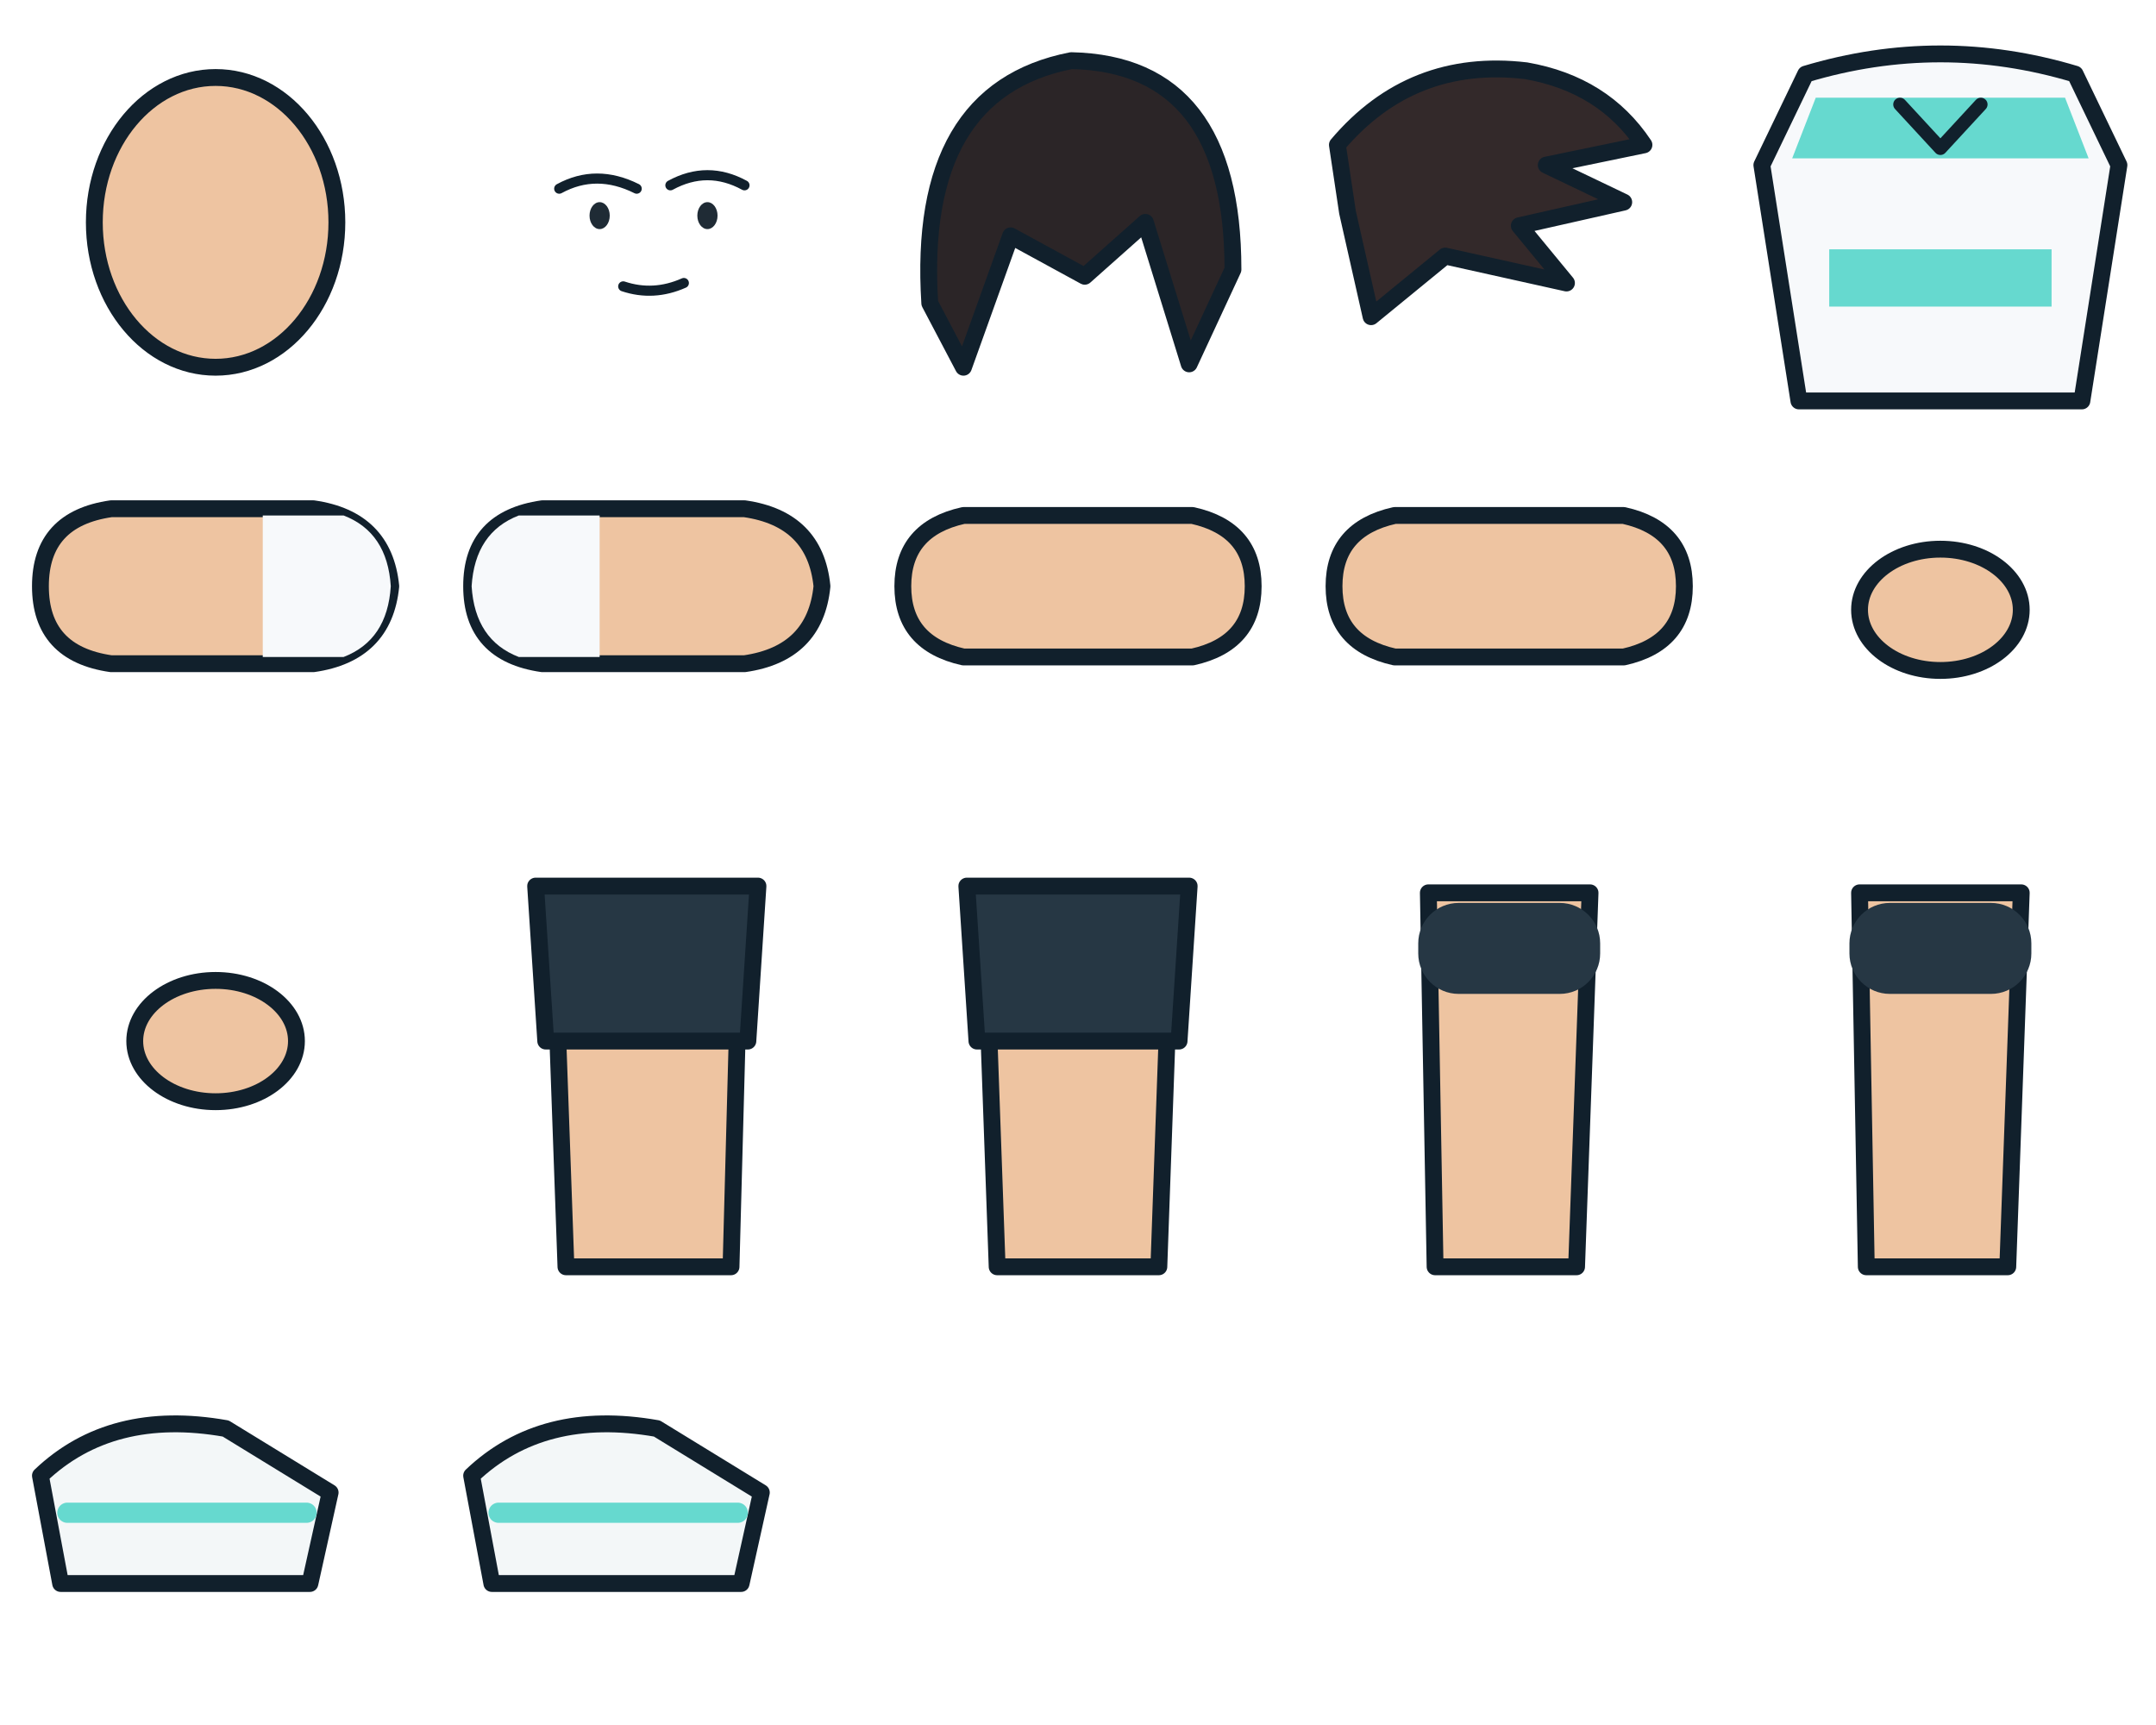
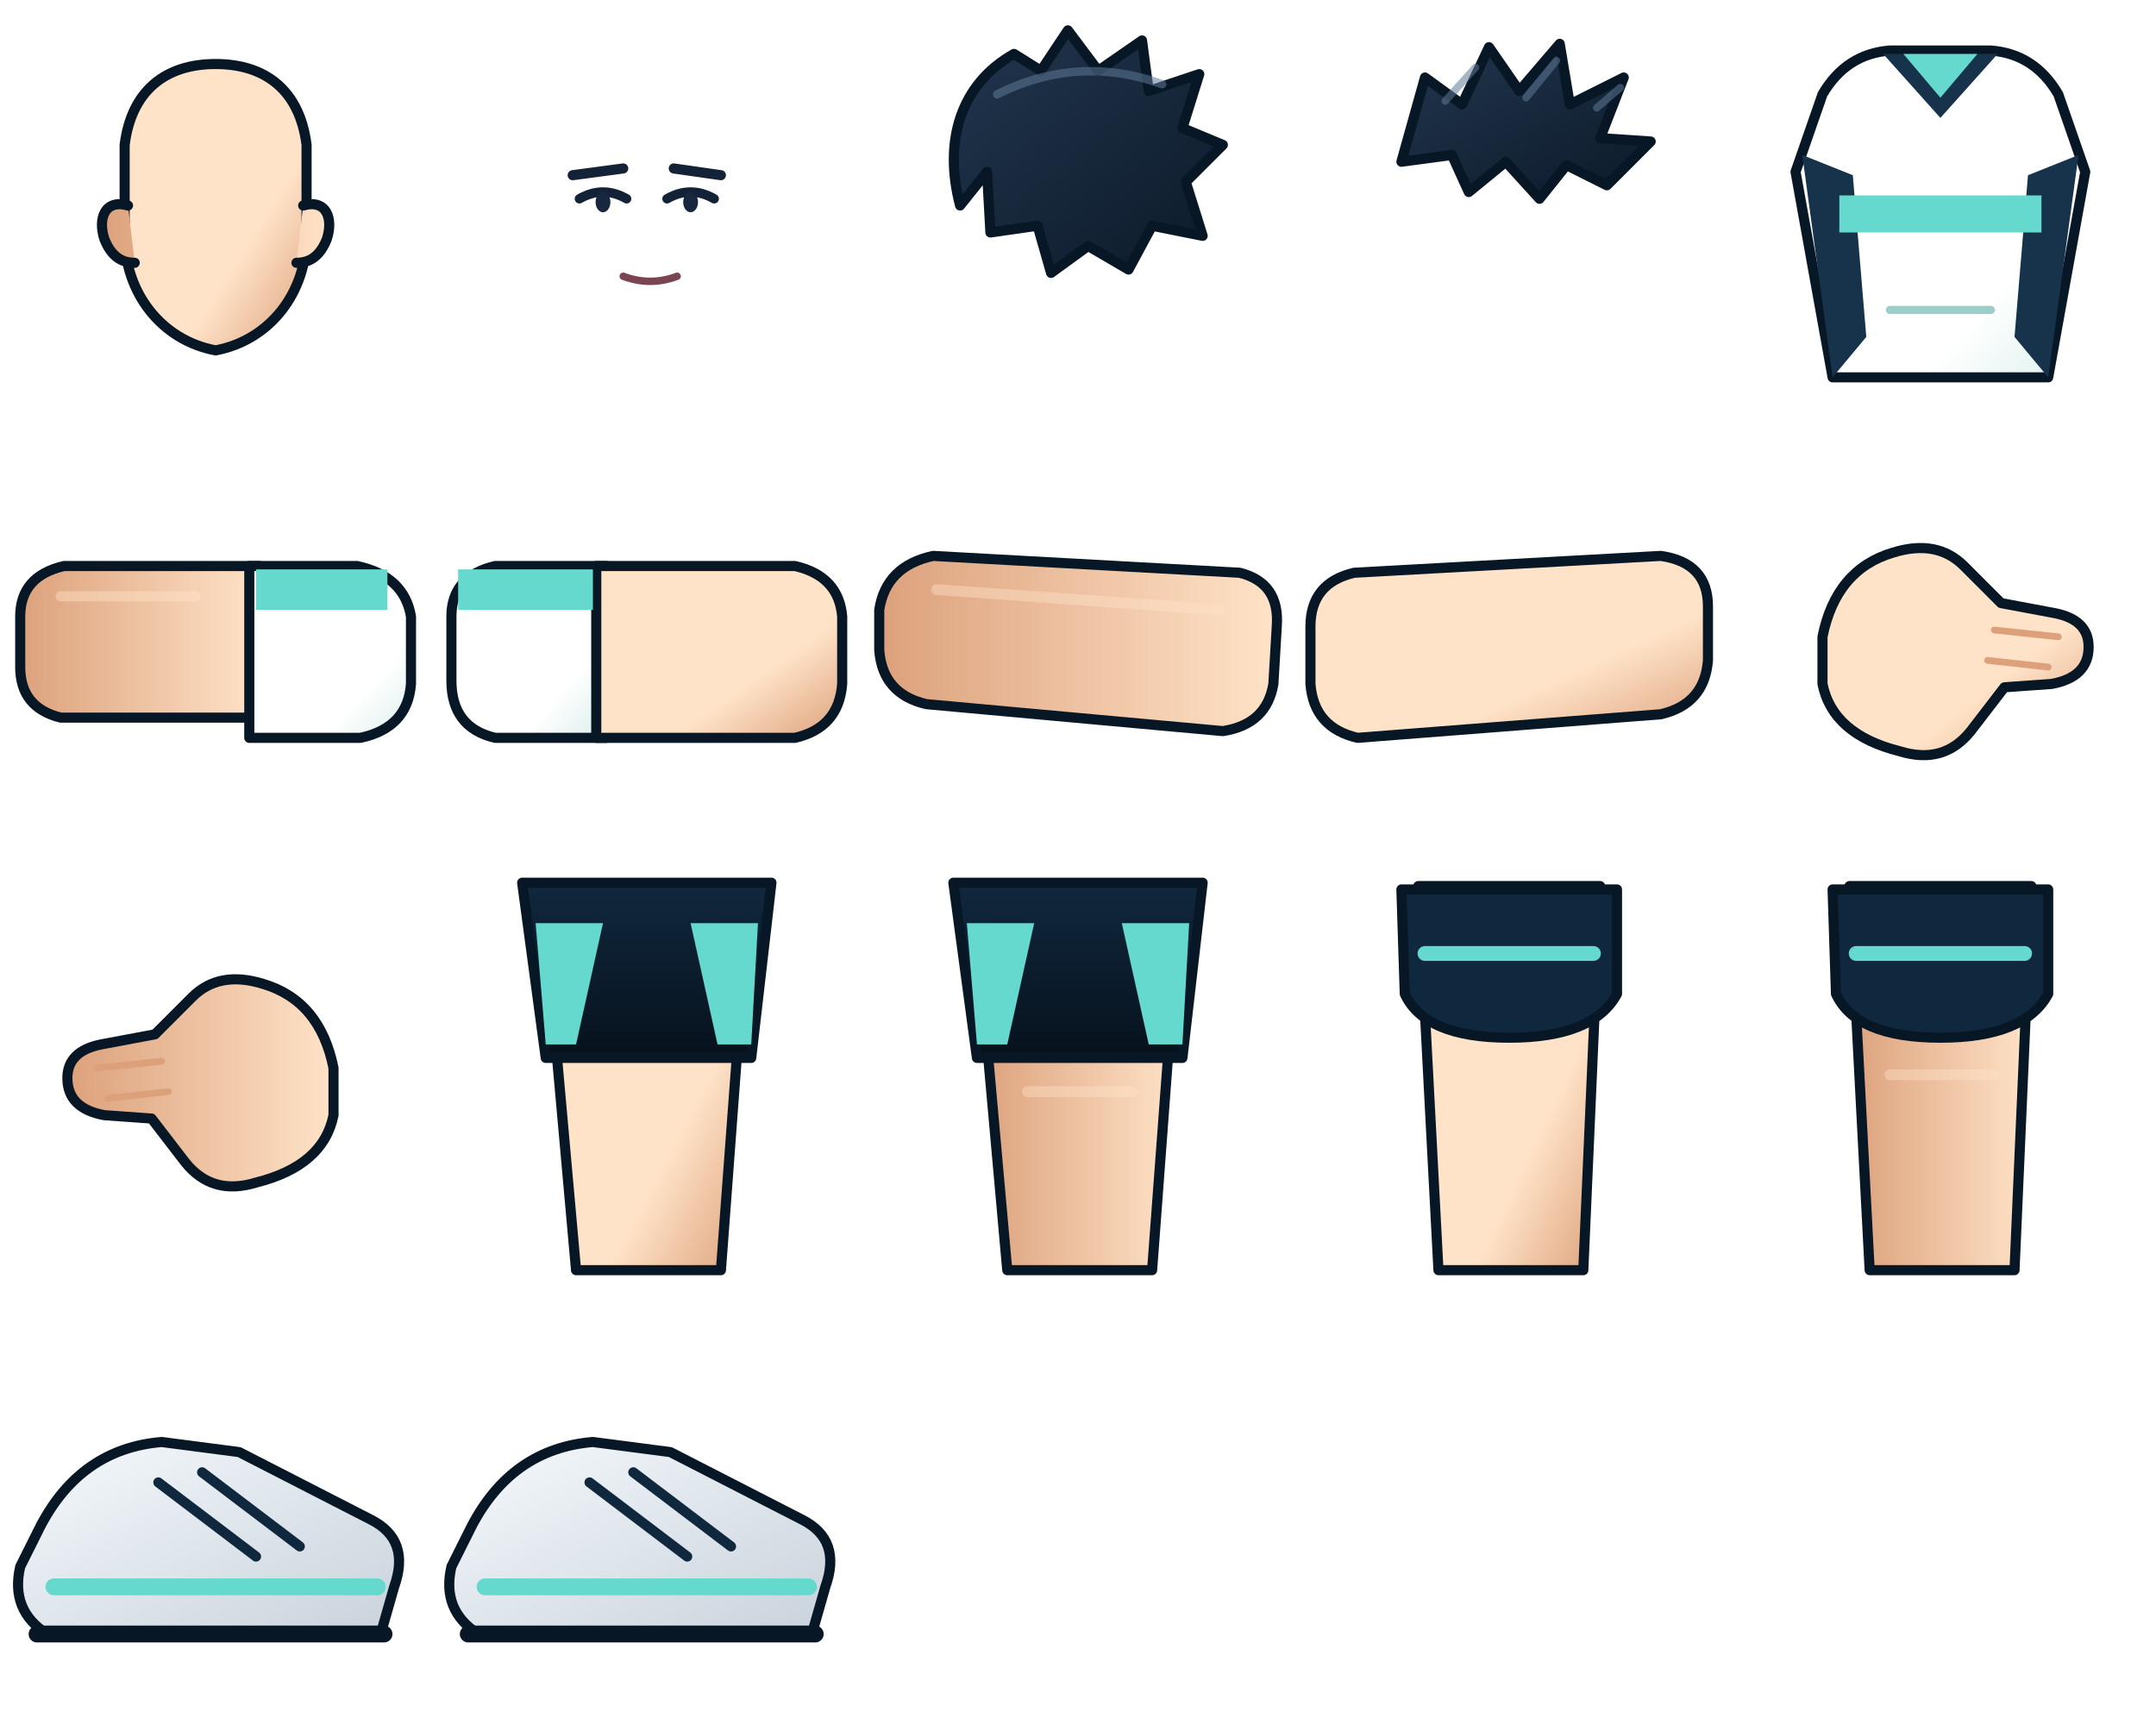
<svg xmlns="http://www.w3.org/2000/svg" width="640" height="512" viewBox="0 0 640 512">
-   <g stroke="#11202c" stroke-width="5" stroke-linejoin="round" stroke-linecap="round">
-     <ellipse cx="64" cy="66" rx="36" ry="43" fill="#eec4a1" />
-     <g transform="translate(128)">
-       <path d="M38 56q11-6 23 0M71 55q11-6 22 0" fill="none" stroke-width="3" />
-       <ellipse cx="50" cy="64" rx="3" ry="4" fill="#1f2b35" stroke="none" />
-       <ellipse cx="82" cy="64" rx="3" ry="4" fill="#1f2b35" stroke="none" />
-       <path d="M57 85q9 3 18-1" fill="none" stroke-width="3" />
+   <defs>
+     <linearGradient id="skin" x1="0" y1="0" x2="1" y2="1">
+       <stop offset="0" stop-color="#ffe3c8" />
+       <stop offset=".65" stop-color="#ffe3c8" />
+       <stop offset="1" stop-color="#dca17b" />
+     </linearGradient>
+     <linearGradient id="skinShade" x1="0" y1="0" x2="1" y2="0">
+       <stop offset="0" stop-color="#dca17b" />
+       <stop offset="1" stop-color="#ffe3c8" />
+     </linearGradient>
+     <linearGradient id="hair" x1="0" y1="0" x2=".9" y2="1">
+       <stop offset="0" stop-color="#22364f" />
+       <stop offset="1" stop-color="#0d1b2a" />
+     </linearGradient>
+     <linearGradient id="jersey" x1="0" y1="0" x2="1" y2="1">
+       <stop offset="0" stop-color="#ffffff" />
+       <stop offset=".72" stop-color="#ffffff" />
+       <stop offset="1" stop-color="#d9efec" />
+     </linearGradient>
+     <linearGradient id="shorts" x1="0" y1="0" x2="0" y2="1">
+       <stop offset="0" stop-color="#10283e" />
+       <stop offset="1" stop-color="#07111d" />
+     </linearGradient>
+     <linearGradient id="shoe" x1="0" y1="0" x2="1" y2="1">
+       <stop offset="0" stop-color="#f5fafc" />
+       <stop offset="1" stop-color="#c9d2dc" />
+     </linearGradient>
+   </defs>
+   <g stroke="#071725" stroke-width="3" stroke-linejoin="round" stroke-linecap="round">
+     <g>
+       <path d="M37 43C39 27 49 19 64 19s25 8 27 24v27c0 17-11 31-27 34-16-3-27-17-27-34Z" fill="url(#skin)" />
+       <path d="M38 61c-7-2-9 4-7 10 2 5 5 7 9 7M90 61c7-2 9 4 7 10-2 5-5 7-9 7" fill="url(#skinShade)" />
    </g>
-     <path d="M276 90q-4-63 42-72 48 1 48 62l-13 28-13-42-18 16-22-12-14 39z" fill="#2b2527" />
-     <path d="M397 43q22-26 56-22 23 4 35 22l-29 6 23 11-31 7 14 17-36-8-22 18-7-31z" fill="#33292a" />
-     <path d="M536 22Q576 10 616 22L629 49 618 119H534L523 49Z" fill="#f7f9fb" />
-     <path d="M539 29H613L620 47H532Z" fill="#66d9cf" stroke="none" />
-     <path d="M564 31L576 44 588 31" fill="none" stroke="#11202c" stroke-width="4" />
-     <path d="M543 74H609V91H543Z" fill="#66d9cf" stroke="none" />
-     <path d="M12 174Q12 154 33 151H93Q114 154 116 174Q114 194 93 197H33Q12 194 12 174Z" fill="#eec4a1" />
-     <path d="M78 153H102Q115 158 116 174Q115 190 102 195H78Z" fill="#f7f9fb" stroke="none" />
-     <path d="M140 174Q140 154 161 151H221Q242 154 244 174Q242 194 221 197H161Q140 194 140 174Z" fill="#eec4a1" />
-     <path d="M140 174Q141 158 154 153H178V195H154Q141 190 140 174Z" fill="#f7f9fb" stroke="none" />
-     <path d="M268 174Q268 157 286 153H354Q372 157 372 174Q372 191 354 195H286Q268 191 268 174Z" fill="#eec4a1" />
-     <path d="M396 174Q396 157 414 153H482Q500 157 500 174Q500 191 482 195H414Q396 191 396 174Z" fill="#eec4a1" />
-     <ellipse cx="576" cy="181" rx="24" ry="18" fill="#eec4a1" />
-     <ellipse cx="64" cy="309" rx="24" ry="18" fill="#eec4a1" />
-     <path d="M164 264H220L217 376H168Z" fill="#eec4a1" />
-     <path d="M159 263H225L222 309H162Z" fill="#263744" />
-     <path d="M292 264H348L344 376H296Z" fill="#eec4a1" />
-     <path d="M287 263H353L350 309H290Z" fill="#263744" />
-     <path d="M424 265H472L468 376H426Z" fill="#eec4a1" />
-     <rect x="421" y="268" width="54" height="27" rx="12" fill="#263744" stroke="none" />
-     <path d="M552 265H600L596 376H554Z" fill="#eec4a1" />
-     <rect x="549" y="268" width="54" height="27" rx="12" fill="#263744" stroke="none" />
-     <path d="M12 438Q33 418 67 424L98 443 92 470H18Z" fill="#f3f7f8" />
-     <path d="M20 449H91" fill="none" stroke="#66d9cf" stroke-width="6" />
-     <path d="M140 438Q161 418 195 424L226 443 220 470H146Z" fill="#f3f7f8" />
-     <path d="M148 449H219" fill="none" stroke="#66d9cf" stroke-width="6" />
+     <g transform="translate(128 0)" fill="none">
+       <path d="M42 52l15-2M72 50l14 2" stroke="#142237" stroke-width="3" />
+       <path d="M44 59q7-4 14 0M70 59q7-4 14 0" stroke="#142237" stroke-width="2.8" />
+       <ellipse cx="51" cy="60" rx="2.2" ry="3" fill="#17273d" stroke="none" />
+       <ellipse cx="77" cy="60" rx="2.2" ry="3" fill="#17273d" stroke="none" />
+       <path d="M57 82q8 3 16 0" stroke="#7a4450" stroke-width="2.2" />
+     </g>
+     <g transform="translate(256 0)">
+       <path d="M29 61C24 42 29 25 45 16l8 5 8-12 9 12 13-9 2 15 15-5-5 16 12 5-11 11 5 16-15-3-7 13-12-7-11 8-4-14-14 2-1-18Z" fill="url(#hair)" />
+       <path d="M40 28q24-12 49-3" fill="none" stroke="#5e7895" stroke-width="2.5" opacity=".55" />
+     </g>
+     <g transform="translate(384 0)">
+       <path d="M32 48 39 23l11 8 8-17 9 13 12-14 3 18 16-8-7 18 15 1-13 13-12-6-8 10-10-11-11 9-5-11Z" fill="url(#hair)" />
+       <path d="M45 30l9-10M69 29l9-11M90 32l7-6" fill="none" stroke="#5e7895" stroke-width="2.2" opacity=".55" />
+     </g>
+     <g transform="translate(512 0)">
+       <path d="M29 28Q36 16 49 15h30q13 1 20 13l8 23-11 61H32L21 51Z" fill="url(#jersey)" />
+       <path d="M47 16 64 35 81 16" fill="#17334b" stroke="none" />
+       <path d="M53 16 64 29 75 16" fill="#66d9cf" stroke="none" />
+       <path d="M23 46 38 52l4 48-10 12M105 46 90 52l-4 48 10 12" fill="#17334b" stroke="none" />
+       <path d="M34 58h60v11H34Z" fill="#66d9cf" stroke="none" />
+       <path d="M49 92h30" stroke="#9ccfca" stroke-width="2.4" />
+     </g>
+     <g transform="translate(0 128)">
+       <path d="M6 55q0-12 13-15h58v45H18Q6 82 6 70Z" fill="url(#skinShade)" />
+       <path d="M74 40h32q14 3 16 15v20q-1 13-15 16H74Z" fill="url(#jersey)" />
+       <path d="M76 41h39v12H76" fill="#66d9cf" stroke="none" />
+       <path d="M18 49h40" stroke="#ffe3c8" stroke-width="3" opacity=".45" />
+     </g>
+     <g transform="translate(128 128)">
+       <path d="M6 55q0-12 13-15h33v51H19Q6 88 6 74Z" fill="url(#jersey)" />
+       <path d="M49 40h59q13 3 14 15v20q-1 13-14 16H49Z" fill="url(#skin)" />
+       <path d="M8 41h40v12H8" fill="#66d9cf" stroke="none" />
+       <path d="M69 49h39" stroke="#ffe3c8" stroke-width="3" opacity=".45" />
+     </g>
+     <g transform="translate(256 128)">
+       <path d="M5 53q2-13 16-16l91 5q12 3 11 16l-1 17q-2 12-15 14l-88-8Q6 78 5 65Z" fill="url(#skinShade)" />
+       <path d="M22 47 106 53" stroke="#ffe3c8" stroke-width="3.2" opacity=".42" />
+     </g>
+     <g transform="translate(384 128)">
+       <path d="M5 58q0-13 13-16l91-5q14 2 14 15v16q-1 13-14 16l-90 7Q6 88 5 75Z" fill="url(#skin)" />
+       <path d="m22 49 83-5" stroke="#ffe3c8" stroke-width="3.2" opacity=".42" />
+     </g>
+     <g transform="translate(512 128)">
+       <path d="M29 61q4-20 21-25 13-4 21 4l11 11 16 3q10 2 10 10 0 9-11 11l-14 1-10 13q-8 10-21 6-20-5-23-20Z" fill="url(#skin)" />
+       <path d="M80 59l19 2M78 68l18 2" stroke="#dca17b" stroke-width="2" />
+     </g>
+     <g transform="translate(0 256)">
+       <path d="M99 61q-4-20-21-25-13-4-21 4L46 51l-16 3q-10 2-10 10 0 9 11 11l14 1 10 13q8 10 21 6 20-5 23-20Z" fill="url(#skinShade)" />
+       <path d="M48 59l-19 2M50 68l-18 2" stroke="#dca17b" stroke-width="2" />
+     </g>
+     <g transform="translate(128 256)">
+       <path d="M34 7h60l-3 47-5 67H43l-6-67Z" fill="url(#skin)" />
+       <path d="M27 6h74l-6 52H34Z" fill="url(#shorts)" />
+       <path d="M31 18h20L43 54H34ZM97 18H77l8 36h10Z" fill="#66d9cf" stroke="none" />
+       <path d="M49 68h31" stroke="#ffe3c8" stroke-width="3.2" opacity=".4" />
+     </g>
+     <g transform="translate(256 256)">
+       <path d="M34 7h60l-3 47-5 67H43l-6-67Z" fill="url(#skinShade)" />
+       <path d="M27 6h74l-6 52H34Z" fill="url(#shorts)" />
+       <path d="M31 18h20L43 54H34ZM97 18H77l8 36h10Z" fill="#66d9cf" stroke="none" />
+       <path d="M49 68h31" stroke="#ffe3c8" stroke-width="3.2" opacity=".4" />
+     </g>
+     <g transform="translate(384 256)">
+       <path d="M37 7h54l-5 114H43Z" fill="url(#skin)" />
+       <path d="M32 8h64v31q-7 13-32 13T33 39Z" fill="#10283e" />
+       <path d="M39 27h50" stroke="#66d9cf" stroke-width="4.4" />
+       <path d="M49 63h31" stroke="#ffe3c8" stroke-width="3.2" opacity=".4" />
+     </g>
+     <g transform="translate(512 256)">
+       <path d="M37 7h54l-5 114H43Z" fill="url(#skinShade)" />
+       <path d="M32 8h64v31q-7 13-32 13T33 39Z" fill="#10283e" />
+       <path d="M39 27h50" stroke="#66d9cf" stroke-width="4.4" />
+       <path d="M49 63h31" stroke="#ffe3c8" stroke-width="3.2" opacity=".4" />
+     </g>
+     <g transform="translate(0 384)">
+       <path d="M12 69q12-23 36-25l23 3 39 20q12 6 7 20l-4 14H14Q3 94 6 81Z" fill="url(#shoe)" />
+       <path d="M16 87h96" stroke="#66d9cf" stroke-width="5" />
+       <path d="m47 56 29 22M60 53 89 75" stroke="#10283e" stroke-width="3" />
+       <path d="M11 101h103" stroke="#071725" stroke-width="5" />
+     </g>
+     <g transform="translate(128 384)">
+       <path d="M12 69q12-23 36-25l23 3 39 20q12 6 7 20l-4 14H14Q3 94 6 81Z" fill="url(#shoe)" />
+       <path d="M16 87h96" stroke="#66d9cf" stroke-width="5" />
+       <path d="m47 56 29 22M60 53 89 75" stroke="#10283e" stroke-width="3" />
+       <path d="M11 101h103" stroke="#071725" stroke-width="5" />
+     </g>
  </g>
</svg>
